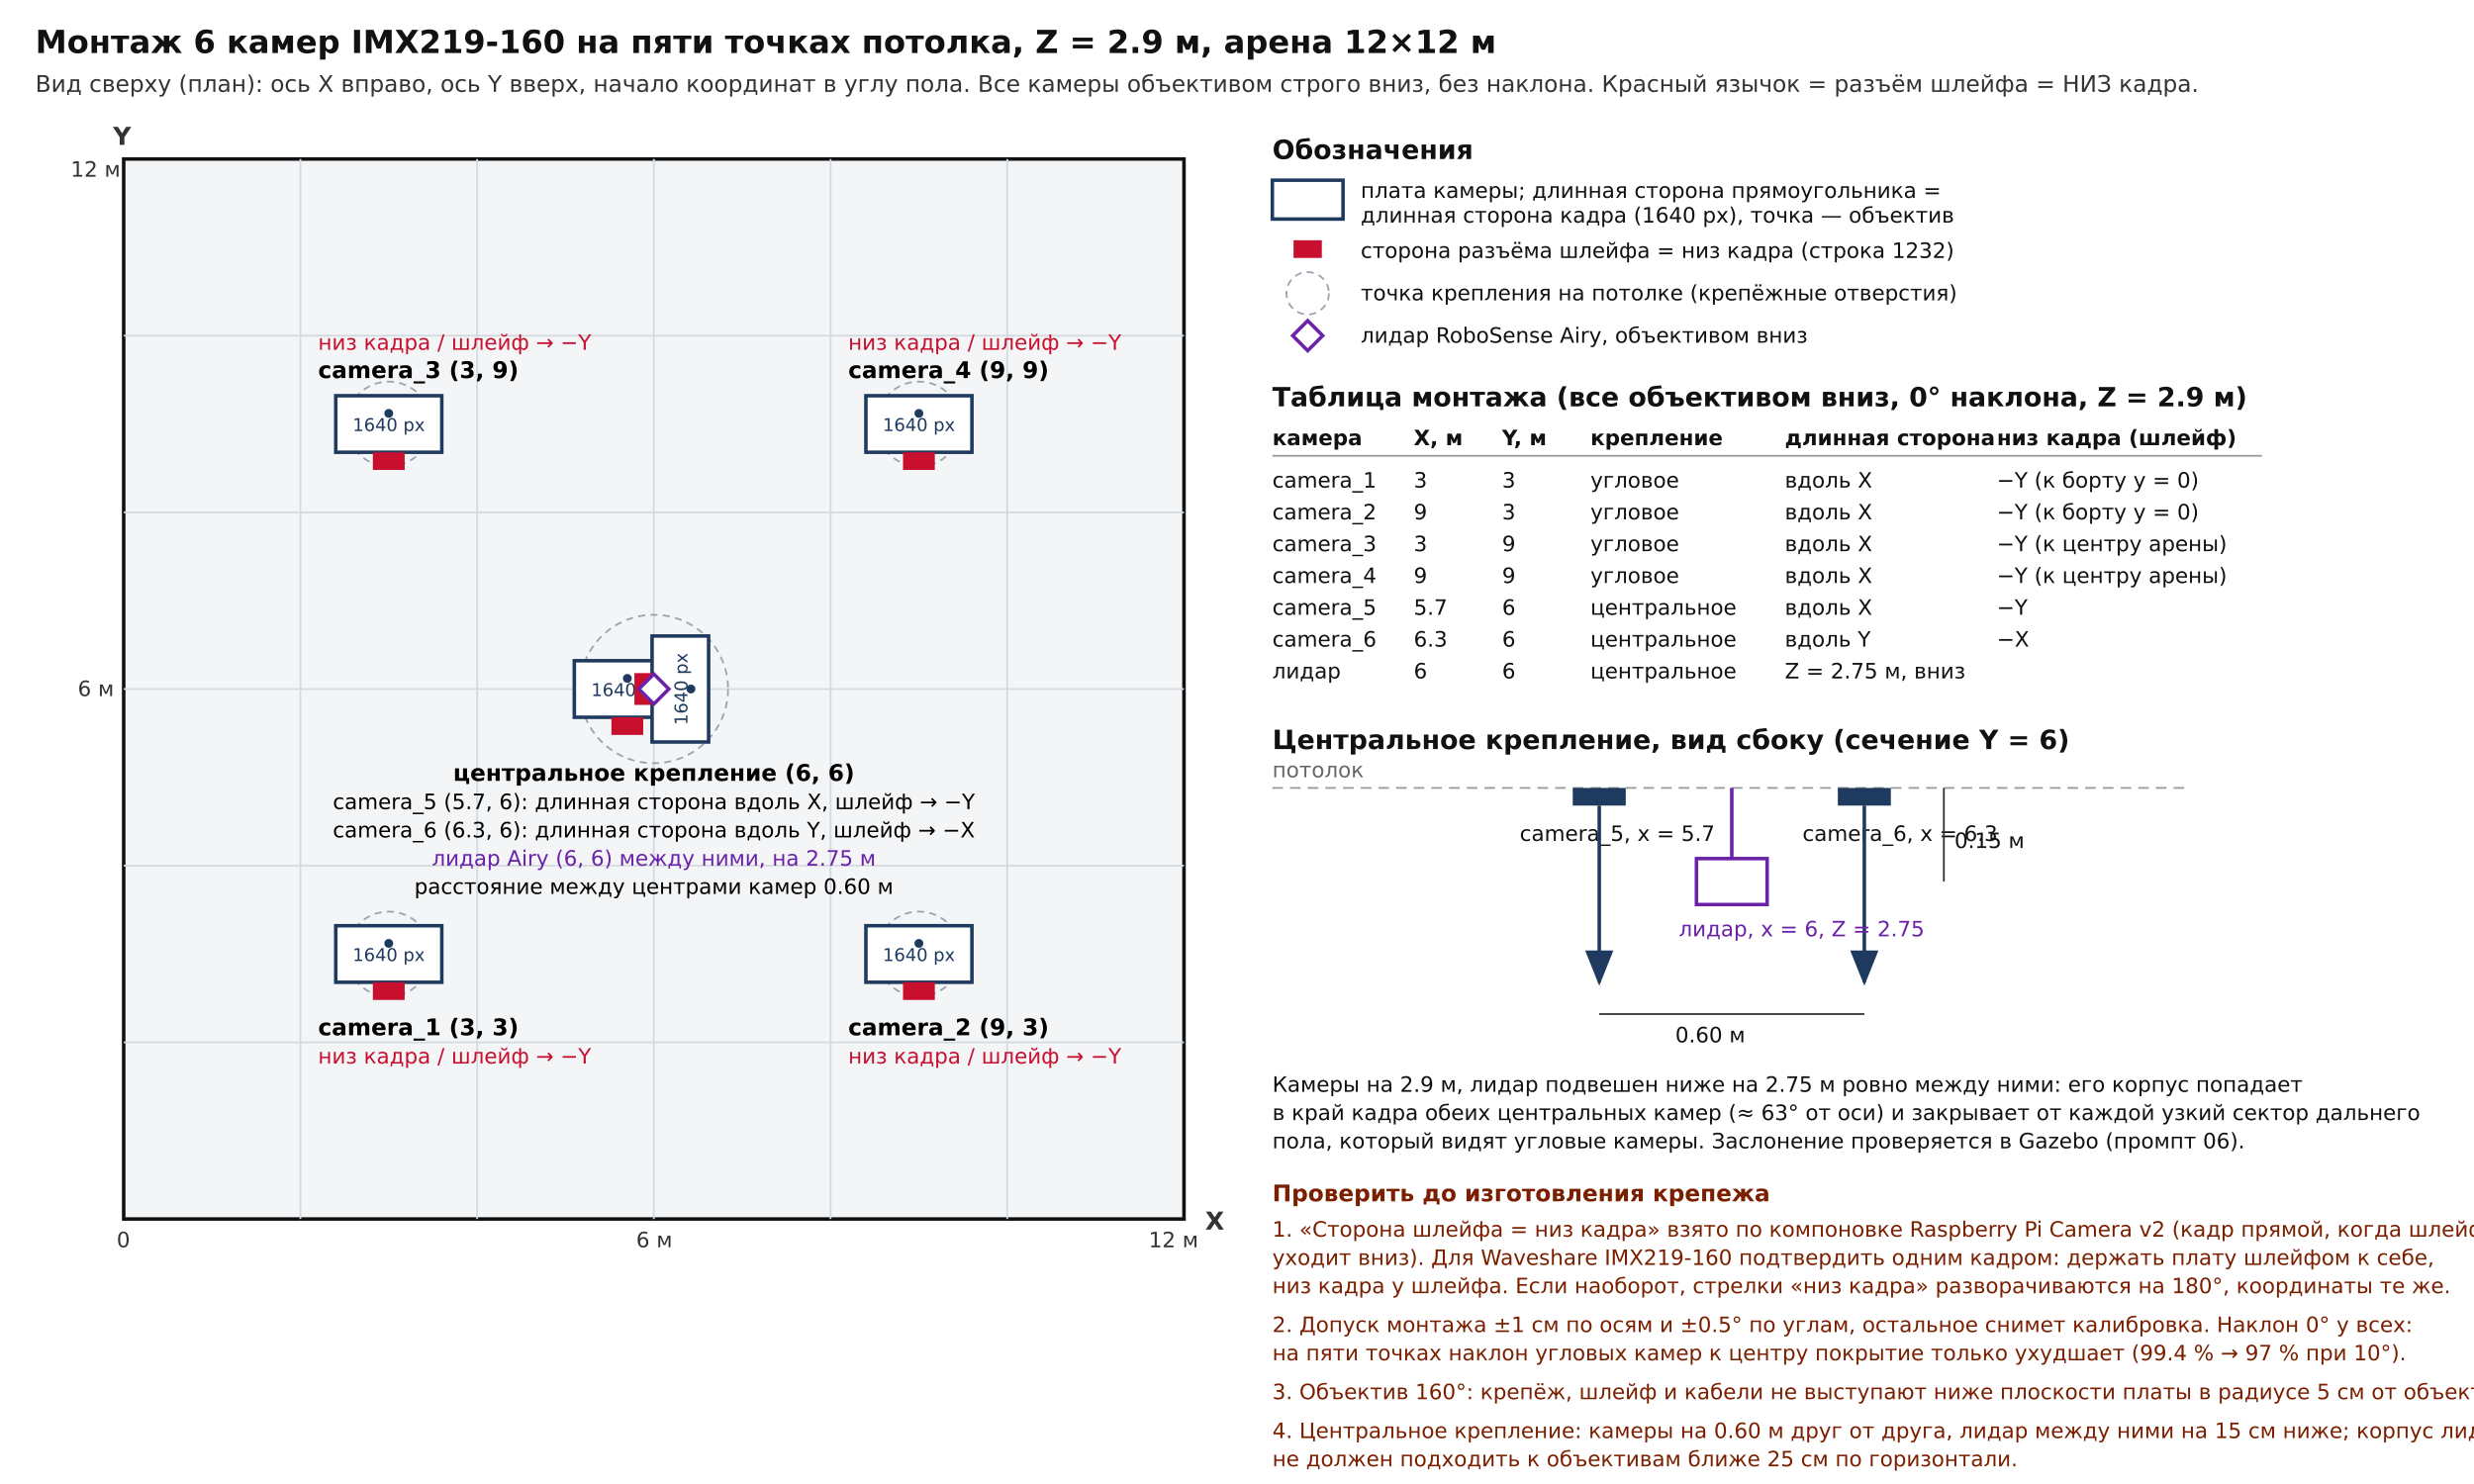
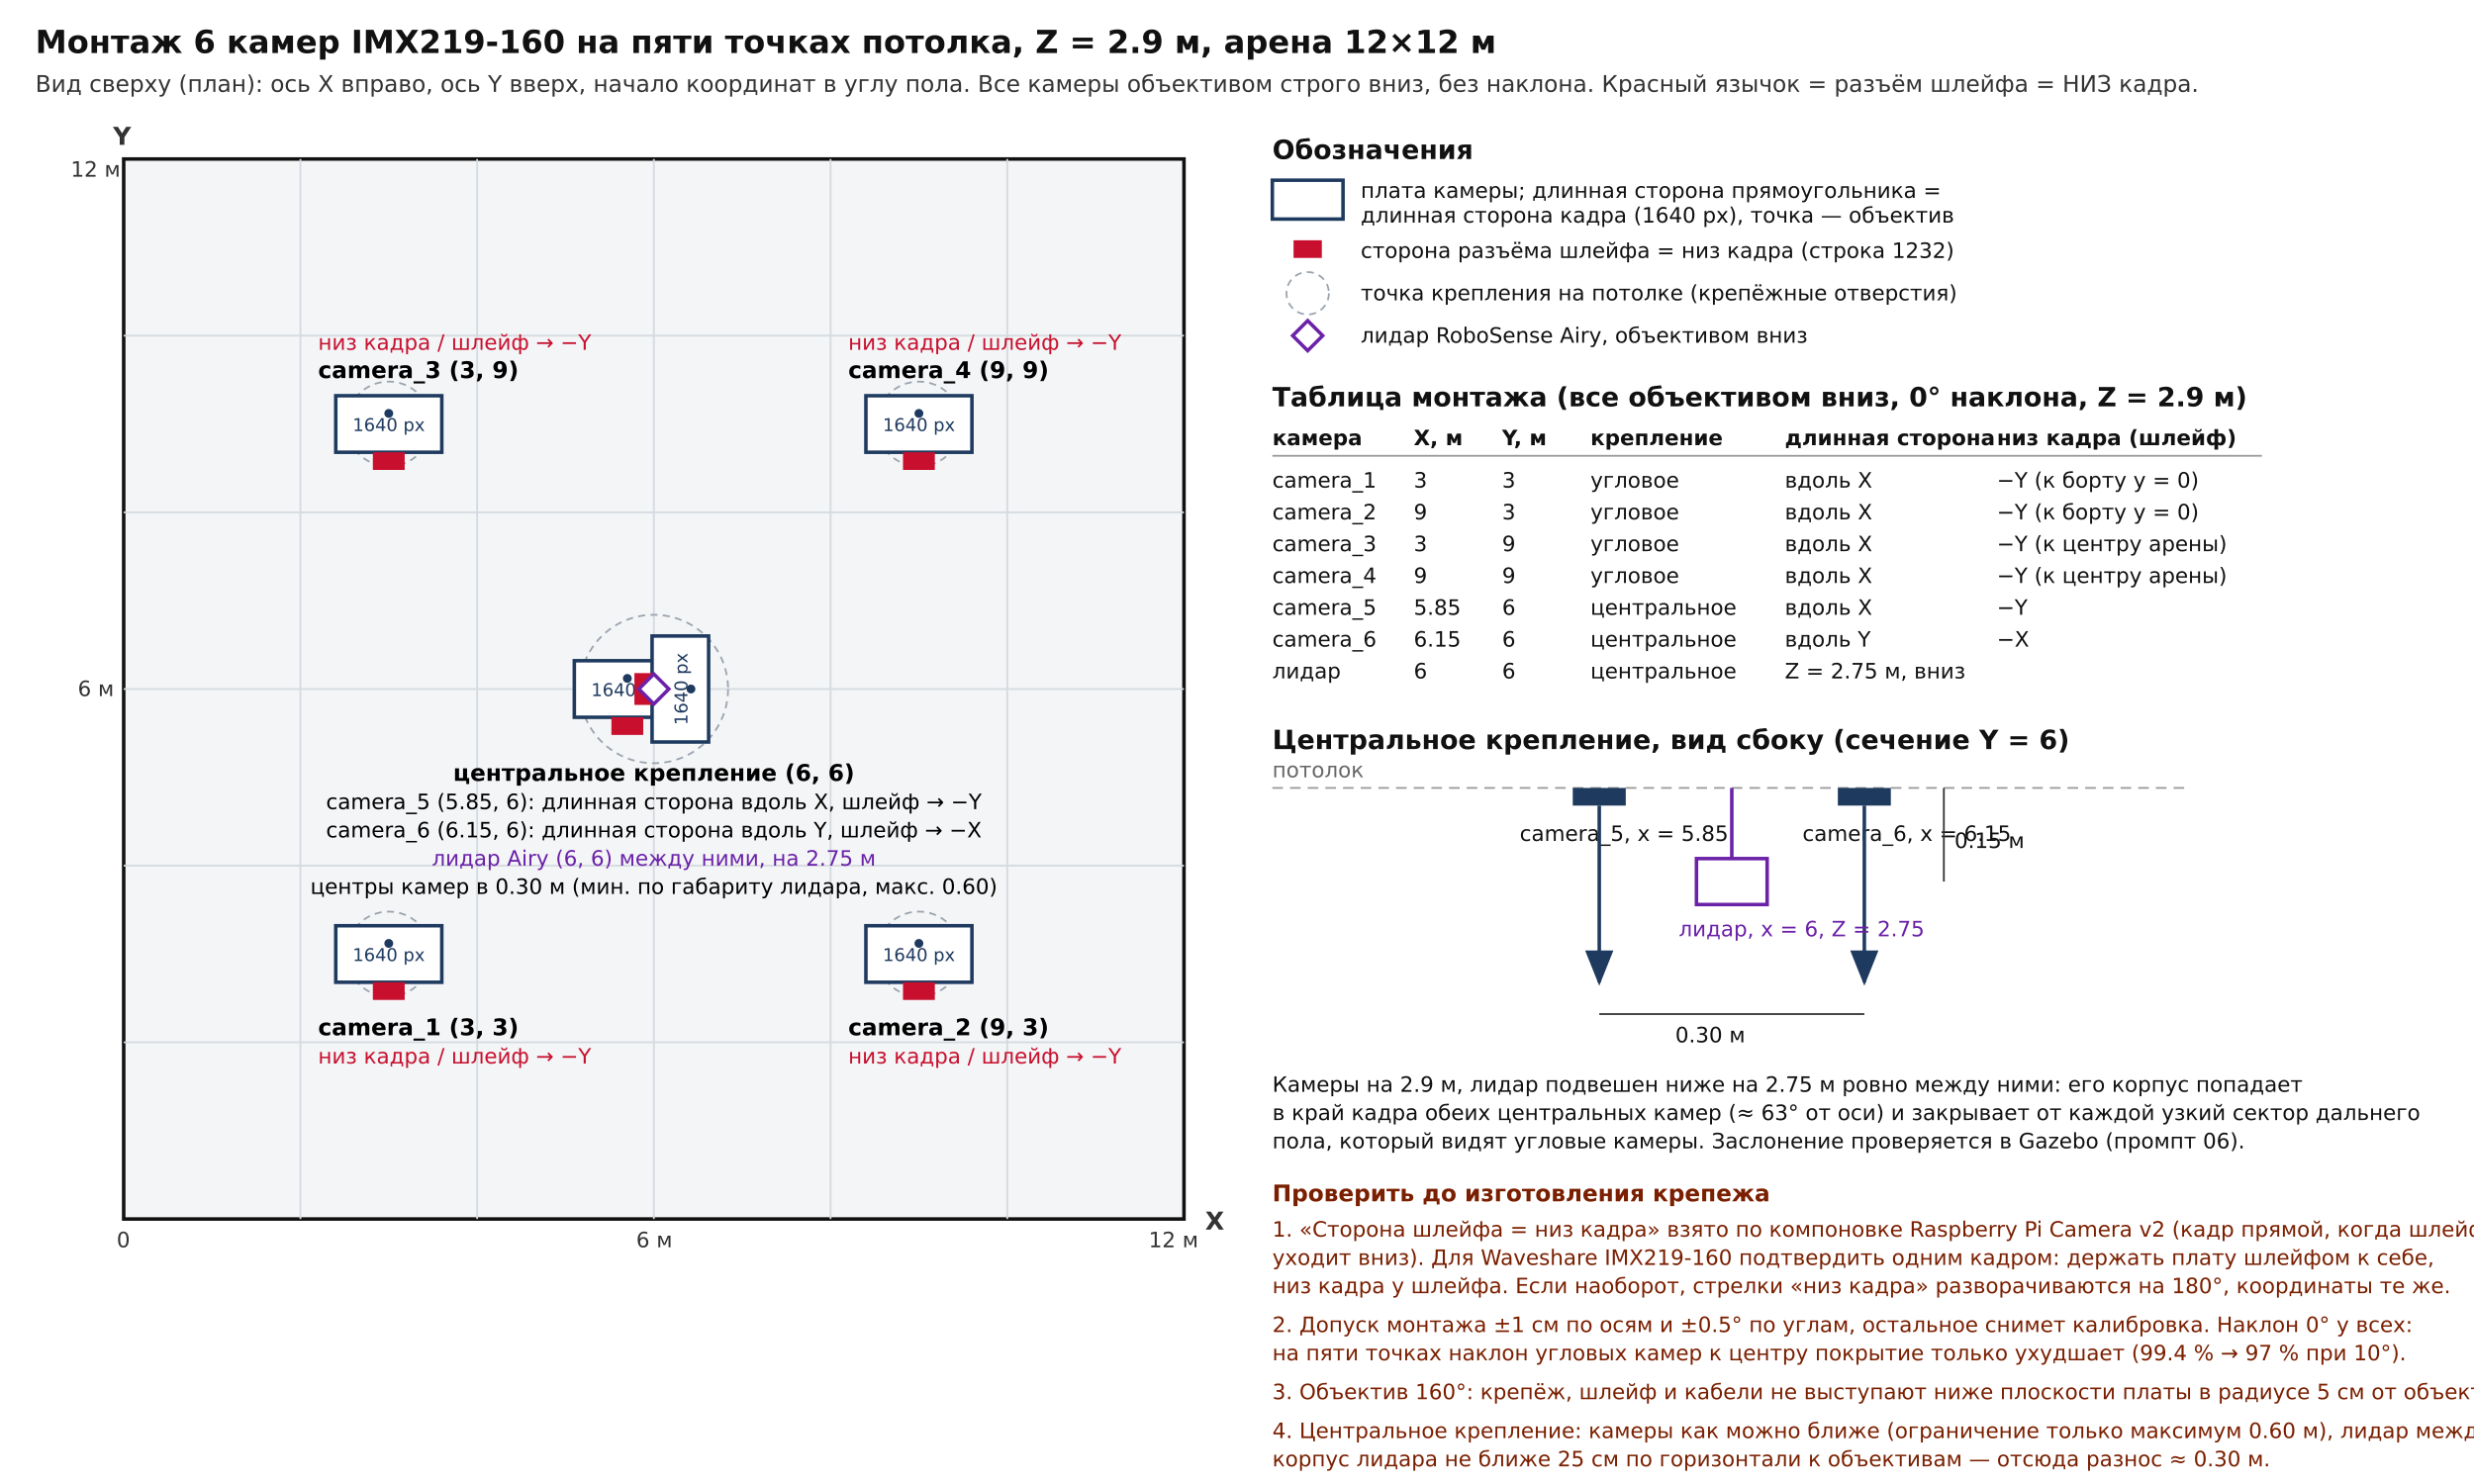
<svg xmlns="http://www.w3.org/2000/svg" xmlns:xlink="http://www.w3.org/1999/xlink" viewBox="0 0 1400 840" font-family="DejaVu Sans, Arial, sans-serif" font-size="13">
  <defs>
    <marker id="ah" markerWidth="10" markerHeight="8" refX="9" refY="4" orient="auto">
      <path d="M0,0 L10,4 L0,8 z" fill="#1f3a5f" />
    </marker>
    <g id="camx">
      <rect x="-30" y="-16" width="60" height="32" fill="#ffffff" stroke="#1f3a5f" stroke-width="2" />
      <rect x="-9" y="16" width="18" height="10" fill="#c8102e" />
      <text x="0" y="4" text-anchor="middle" font-size="10" fill="#1f3a5f">1640 px</text>
      <circle cx="0" cy="-6" r="2.5" fill="#1f3a5f" />
    </g>
    <g id="camy">
      <rect x="-16" y="-30" width="32" height="60" fill="#ffffff" stroke="#1f3a5f" stroke-width="2" />
      <rect x="-26" y="-9" width="10" height="18" fill="#c8102e" />
      <text x="0" y="0" text-anchor="middle" font-size="10" fill="#1f3a5f" transform="rotate(-90) translate(0,4)">1640 px</text>
      <circle cx="6" cy="0" r="2.5" fill="#1f3a5f" />
    </g>
  </defs>
  <rect width="1400" height="840" fill="#ffffff" />
  <text x="20" y="30" font-size="18" font-weight="bold" fill="#111">Монтаж 6 камер IMX219-160 на пяти точках потолка, Z = 2.9 м, арена 12×12 м</text>
  <text x="20" y="52" font-size="13" fill="#333">Вид сверху (план): ось X вправо, ось Y вверх, начало координат в углу пола. Все камеры объективом строго вниз, без наклона. Красный язычок = разъём шлейфа = НИЗ кадра.</text>
  <g transform="translate(70,90)">
    <rect x="0" y="0" width="600" height="600" fill="#f3f5f7" stroke="#111" stroke-width="2" />
    <g stroke="#d5dae0" stroke-width="1">
      <line x1="100" y1="0" x2="100" y2="600" />
      <line x1="200" y1="0" x2="200" y2="600" />
      <line x1="300" y1="0" x2="300" y2="600" />
      <line x1="400" y1="0" x2="400" y2="600" />
      <line x1="500" y1="0" x2="500" y2="600" />
      <line x1="0" y1="100" x2="600" y2="100" />
      <line x1="0" y1="200" x2="600" y2="200" />
      <line x1="0" y1="300" x2="600" y2="300" />
      <line x1="0" y1="400" x2="600" y2="400" />
      <line x1="0" y1="500" x2="600" y2="500" />
    </g>
    <g fill="#333" font-size="12">
      <text x="-4" y="616">0</text>
      <text x="290" y="616">6 м</text>
      <text x="580" y="616">12 м</text>
      <text x="-26" y="304">6 м</text>
      <text x="-30" y="10">12 м</text>
      <text x="612" y="606" font-weight="bold" font-size="14">X</text>
      <text x="-6" y="-8" font-weight="bold" font-size="14">Y</text>
    </g>
    <g fill="none" stroke="#9aa3ad" stroke-width="1" stroke-dasharray="4 3">
      <circle cx="150" cy="450" r="24" />
      <circle cx="450" cy="450" r="24" />
      <circle cx="150" cy="150" r="24" />
      <circle cx="450" cy="150" r="24" />
      <circle cx="300" cy="300" r="42" />
    </g>
    <g transform="translate(150,450)">
      <use xlink:href="#camx" />
      <text x="-40" y="46" font-weight="bold">camera_1 (3, 3)</text>
      <text x="-40" y="62" fill="#c8102e" font-size="12">низ кадра / шлейф → −Y</text>
    </g>
    <g transform="translate(450,450)">
      <use xlink:href="#camx" />
      <text x="-40" y="46" font-weight="bold">camera_2 (9, 3)</text>
      <text x="-40" y="62" fill="#c8102e" font-size="12">низ кадра / шлейф → −Y</text>
    </g>
    <g transform="translate(150,150)">
      <use xlink:href="#camx" />
      <text x="-40" y="-26" font-weight="bold">camera_3 (3, 9)</text>
      <text x="-40" y="-42" fill="#c8102e" font-size="12">низ кадра / шлейф → −Y</text>
    </g>
    <g transform="translate(450,150)">
      <use xlink:href="#camx" />
      <text x="-40" y="-26" font-weight="bold">camera_4 (9, 9)</text>
      <text x="-40" y="-42" fill="#c8102e" font-size="12">низ кадра / шлейф → −Y</text>
    </g>
    <g transform="translate(285,300)">
      <use xlink:href="#camx" />
    </g>
    <g transform="translate(315,300)">
      <use xlink:href="#camy" />
    </g>
    <g transform="translate(300,300)">
      <rect x="-6" y="-6" width="12" height="12" transform="rotate(45)" fill="#ffffff" stroke="#6b21a8" stroke-width="2" />
    </g>
    <text x="300" y="352" text-anchor="middle" font-weight="bold">центральное крепление (6, 6)</text>
-     <text x="300" y="368" text-anchor="middle" font-size="12">camera_5 (5.7, 6): длинная сторона вдоль X, шлейф → −Y</text>
-     <text x="300" y="384" text-anchor="middle" font-size="12">camera_6 (6.3, 6): длинная сторона вдоль Y, шлейф → −X</text>
+     <text x="300" y="368" text-anchor="middle" font-size="12">camera_5 (5.85, 6): длинная сторона вдоль X, шлейф → −Y</text>
+     <text x="300" y="384" text-anchor="middle" font-size="12">camera_6 (6.15, 6): длинная сторона вдоль Y, шлейф → −X</text>
    <text x="300" y="400" text-anchor="middle" font-size="12" fill="#6b21a8">лидар Airy (6, 6) между ними, на 2.75 м</text>
-     <text x="300" y="416" text-anchor="middle" font-size="12">расстояние между центрами камер 0.60 м</text>
+     <text x="300" y="416" text-anchor="middle" font-size="12">центры камер в 0.30 м (мин. по габариту лидара, макс. 0.60)</text>
  </g>
  <g transform="translate(720,90)" fill="#111">
    <text x="0" y="0" font-size="15" font-weight="bold">Обозначения</text>
    <rect x="0" y="12" width="40" height="22" fill="#fff" stroke="#1f3a5f" stroke-width="2" />
    <text x="50" y="22" font-size="12">плата камеры; длинная сторона прямоугольника =</text>
    <text x="50" y="36" font-size="12">длинная сторона кадра (1640 px), точка — объектив</text>
    <rect x="12" y="46" width="16" height="10" fill="#c8102e" />
    <text x="50" y="56" font-size="12">сторона разъёма шлейфа = низ кадра (строка 1232)</text>
    <circle cx="20" cy="76" r="12" fill="none" stroke="#9aa3ad" stroke-dasharray="4 3" />
    <text x="50" y="80" font-size="12">точка крепления на потолке (крепёжные отверстия)</text>
    <rect x="14" y="94" width="12" height="12" transform="rotate(45 20 100)" fill="#fff" stroke="#6b21a8" stroke-width="2" />
    <text x="50" y="104" font-size="12">лидар RoboSense Airy, объективом вниз</text>
    <text x="0" y="140" font-size="15" font-weight="bold">Таблица монтажа (все объективом вниз, 0° наклона, Z = 2.9 м)</text>
    <g font-size="12">
      <text x="0" y="162" font-weight="bold">камера</text>
      <text x="80" y="162" font-weight="bold">X, м</text>
      <text x="130" y="162" font-weight="bold">Y, м</text>
      <text x="180" y="162" font-weight="bold">крепление</text>
      <text x="290" y="162" font-weight="bold">длинная сторона</text>
      <text x="410" y="162" font-weight="bold">низ кадра (шлейф)</text>
      <line x1="0" y1="168" x2="560" y2="168" stroke="#999" />
      <text x="0" y="186">camera_1</text>
      <text x="80" y="186">3</text>
      <text x="130" y="186">3</text>
      <text x="180" y="186">угловое</text>
      <text x="290" y="186">вдоль X</text>
      <text x="410" y="186">−Y (к борту y = 0)</text>
      <text x="0" y="204">camera_2</text>
      <text x="80" y="204">9</text>
      <text x="130" y="204">3</text>
      <text x="180" y="204">угловое</text>
      <text x="290" y="204">вдоль X</text>
      <text x="410" y="204">−Y (к борту y = 0)</text>
      <text x="0" y="222">camera_3</text>
      <text x="80" y="222">3</text>
      <text x="130" y="222">9</text>
      <text x="180" y="222">угловое</text>
      <text x="290" y="222">вдоль X</text>
      <text x="410" y="222">−Y (к центру арены)</text>
      <text x="0" y="240">camera_4</text>
      <text x="80" y="240">9</text>
      <text x="130" y="240">9</text>
      <text x="180" y="240">угловое</text>
      <text x="290" y="240">вдоль X</text>
      <text x="410" y="240">−Y (к центру арены)</text>
      <text x="0" y="258">camera_5</text>
-       <text x="80" y="258">5.7</text>
+       <text x="80" y="258">5.85</text>
      <text x="130" y="258">6</text>
      <text x="180" y="258">центральное</text>
      <text x="290" y="258">вдоль X</text>
      <text x="410" y="258">−Y</text>
      <text x="0" y="276">camera_6</text>
-       <text x="80" y="276">6.3</text>
+       <text x="80" y="276">6.15</text>
      <text x="130" y="276">6</text>
      <text x="180" y="276">центральное</text>
      <text x="290" y="276">вдоль Y</text>
      <text x="410" y="276">−X</text>
      <text x="0" y="294">лидар</text>
      <text x="80" y="294">6</text>
      <text x="130" y="294">6</text>
      <text x="180" y="294">центральное</text>
      <text x="290" y="294">Z = 2.75 м, вниз</text>
    </g>
    <text x="0" y="334" font-size="15" font-weight="bold">Центральное крепление, вид сбоку (сечение Y = 6)</text>
    <g transform="translate(0,356)">
      <line x1="0" y1="0" x2="520" y2="0" stroke="#999" stroke-width="1" stroke-dasharray="6 4" />
      <text x="0" y="-6" fill="#666" font-size="12">потолок</text>
      <rect x="170" y="0" width="30" height="10" fill="#1f3a5f" />
-       <text x="140" y="30" font-size="12">camera_5, x = 5.7</text>
+       <text x="140" y="30" font-size="12">camera_5, x = 5.85</text>
      <rect x="320" y="0" width="30" height="10" fill="#1f3a5f" />
-       <text x="300" y="30" font-size="12">camera_6, x = 6.3</text>
+       <text x="300" y="30" font-size="12">camera_6, x = 6.15</text>
      <line x1="185" y1="10" x2="185" y2="110" stroke="#1f3a5f" stroke-width="2" marker-end="url(#ah)" />
      <line x1="335" y1="10" x2="335" y2="110" stroke="#1f3a5f" stroke-width="2" marker-end="url(#ah)" />
      <line x1="260" y1="0" x2="260" y2="40" stroke="#6b21a8" stroke-width="2" />
      <rect x="240" y="40" width="40" height="26" fill="#ffffff" stroke="#6b21a8" stroke-width="2" />
      <text x="230" y="84" font-size="12" fill="#6b21a8">лидар, x = 6, Z = 2.75</text>
      <line x1="185" y1="128" x2="335" y2="128" stroke="#333" stroke-width="1" />
-       <text x="228" y="144" font-size="12">0.60 м</text>
+       <text x="228" y="144" font-size="12">0.30 м</text>
      <line x1="380" y1="0" x2="380" y2="53" stroke="#333" stroke-width="1" />
      <text x="386" y="34" font-size="12">0.15 м</text>
      <text x="0" y="172" font-size="12">Камеры на 2.9 м, лидар подвешен ниже на 2.75 м ровно между ними: его корпус попадает</text>
      <text x="0" y="188" font-size="12">в край кадра обеих центральных камер (≈ 63° от оси) и закрывает от каждой узкий сектор дальнего</text>
      <text x="0" y="204" font-size="12">пола, который видят угловые камеры. Заслонение проверяется в Gazebo (промпт 06).</text>
    </g>
    <g transform="translate(0,590)" font-size="12" fill="#7a1f00">
      <text x="0" y="0" font-weight="bold" font-size="13">Проверить до изготовления крепежа</text>
      <text x="0" y="20">1. «Сторона шлейфа = низ кадра» взято по компоновке Raspberry Pi Camera v2 (кадр прямой, когда шлейф</text>
      <text x="0" y="36">   уходит вниз). Для Waveshare IMX219-160 подтвердить одним кадром: держать плату шлейфом к себе,</text>
      <text x="0" y="52">   низ кадра у шлейфа. Если наоборот, стрелки «низ кадра» разворачиваются на 180°, координаты те же.</text>
      <text x="0" y="74">2. Допуск монтажа ±1 см по осям и ±0.5° по углам, остальное снимет калибровка. Наклон 0° у всех:</text>
      <text x="0" y="90">   на пяти точках наклон угловых камер к центру покрытие только ухудшает (99.4 % → 97 % при 10°).</text>
      <text x="0" y="112">3. Объектив 160°: крепёж, шлейф и кабели не выступают ниже плоскости платы в радиусе 5 см от объектива.</text>
-       <text x="0" y="134">4. Центральное крепление: камеры на 0.60 м друг от друга, лидар между ними на 15 см ниже; корпус лидара</text>
-       <text x="0" y="150">   не должен подходить к объективам ближе 25 см по горизонтали.</text>
+       <text x="0" y="134">4. Центральное крепление: камеры как можно ближе (ограничение только максимум 0.60 м), лидар между ними на 15 см ниже;</text>
+       <text x="0" y="150">   корпус лидара не ближе 25 см по горизонтали к объективам — отсюда разнос ≈ 0.30 м.</text>
      <text x="0" y="172">5. Раскладка подлежит проверке в Gazebo (промпт 06) до передачи в производство.</text>
    </g>
  </g>
</svg>
